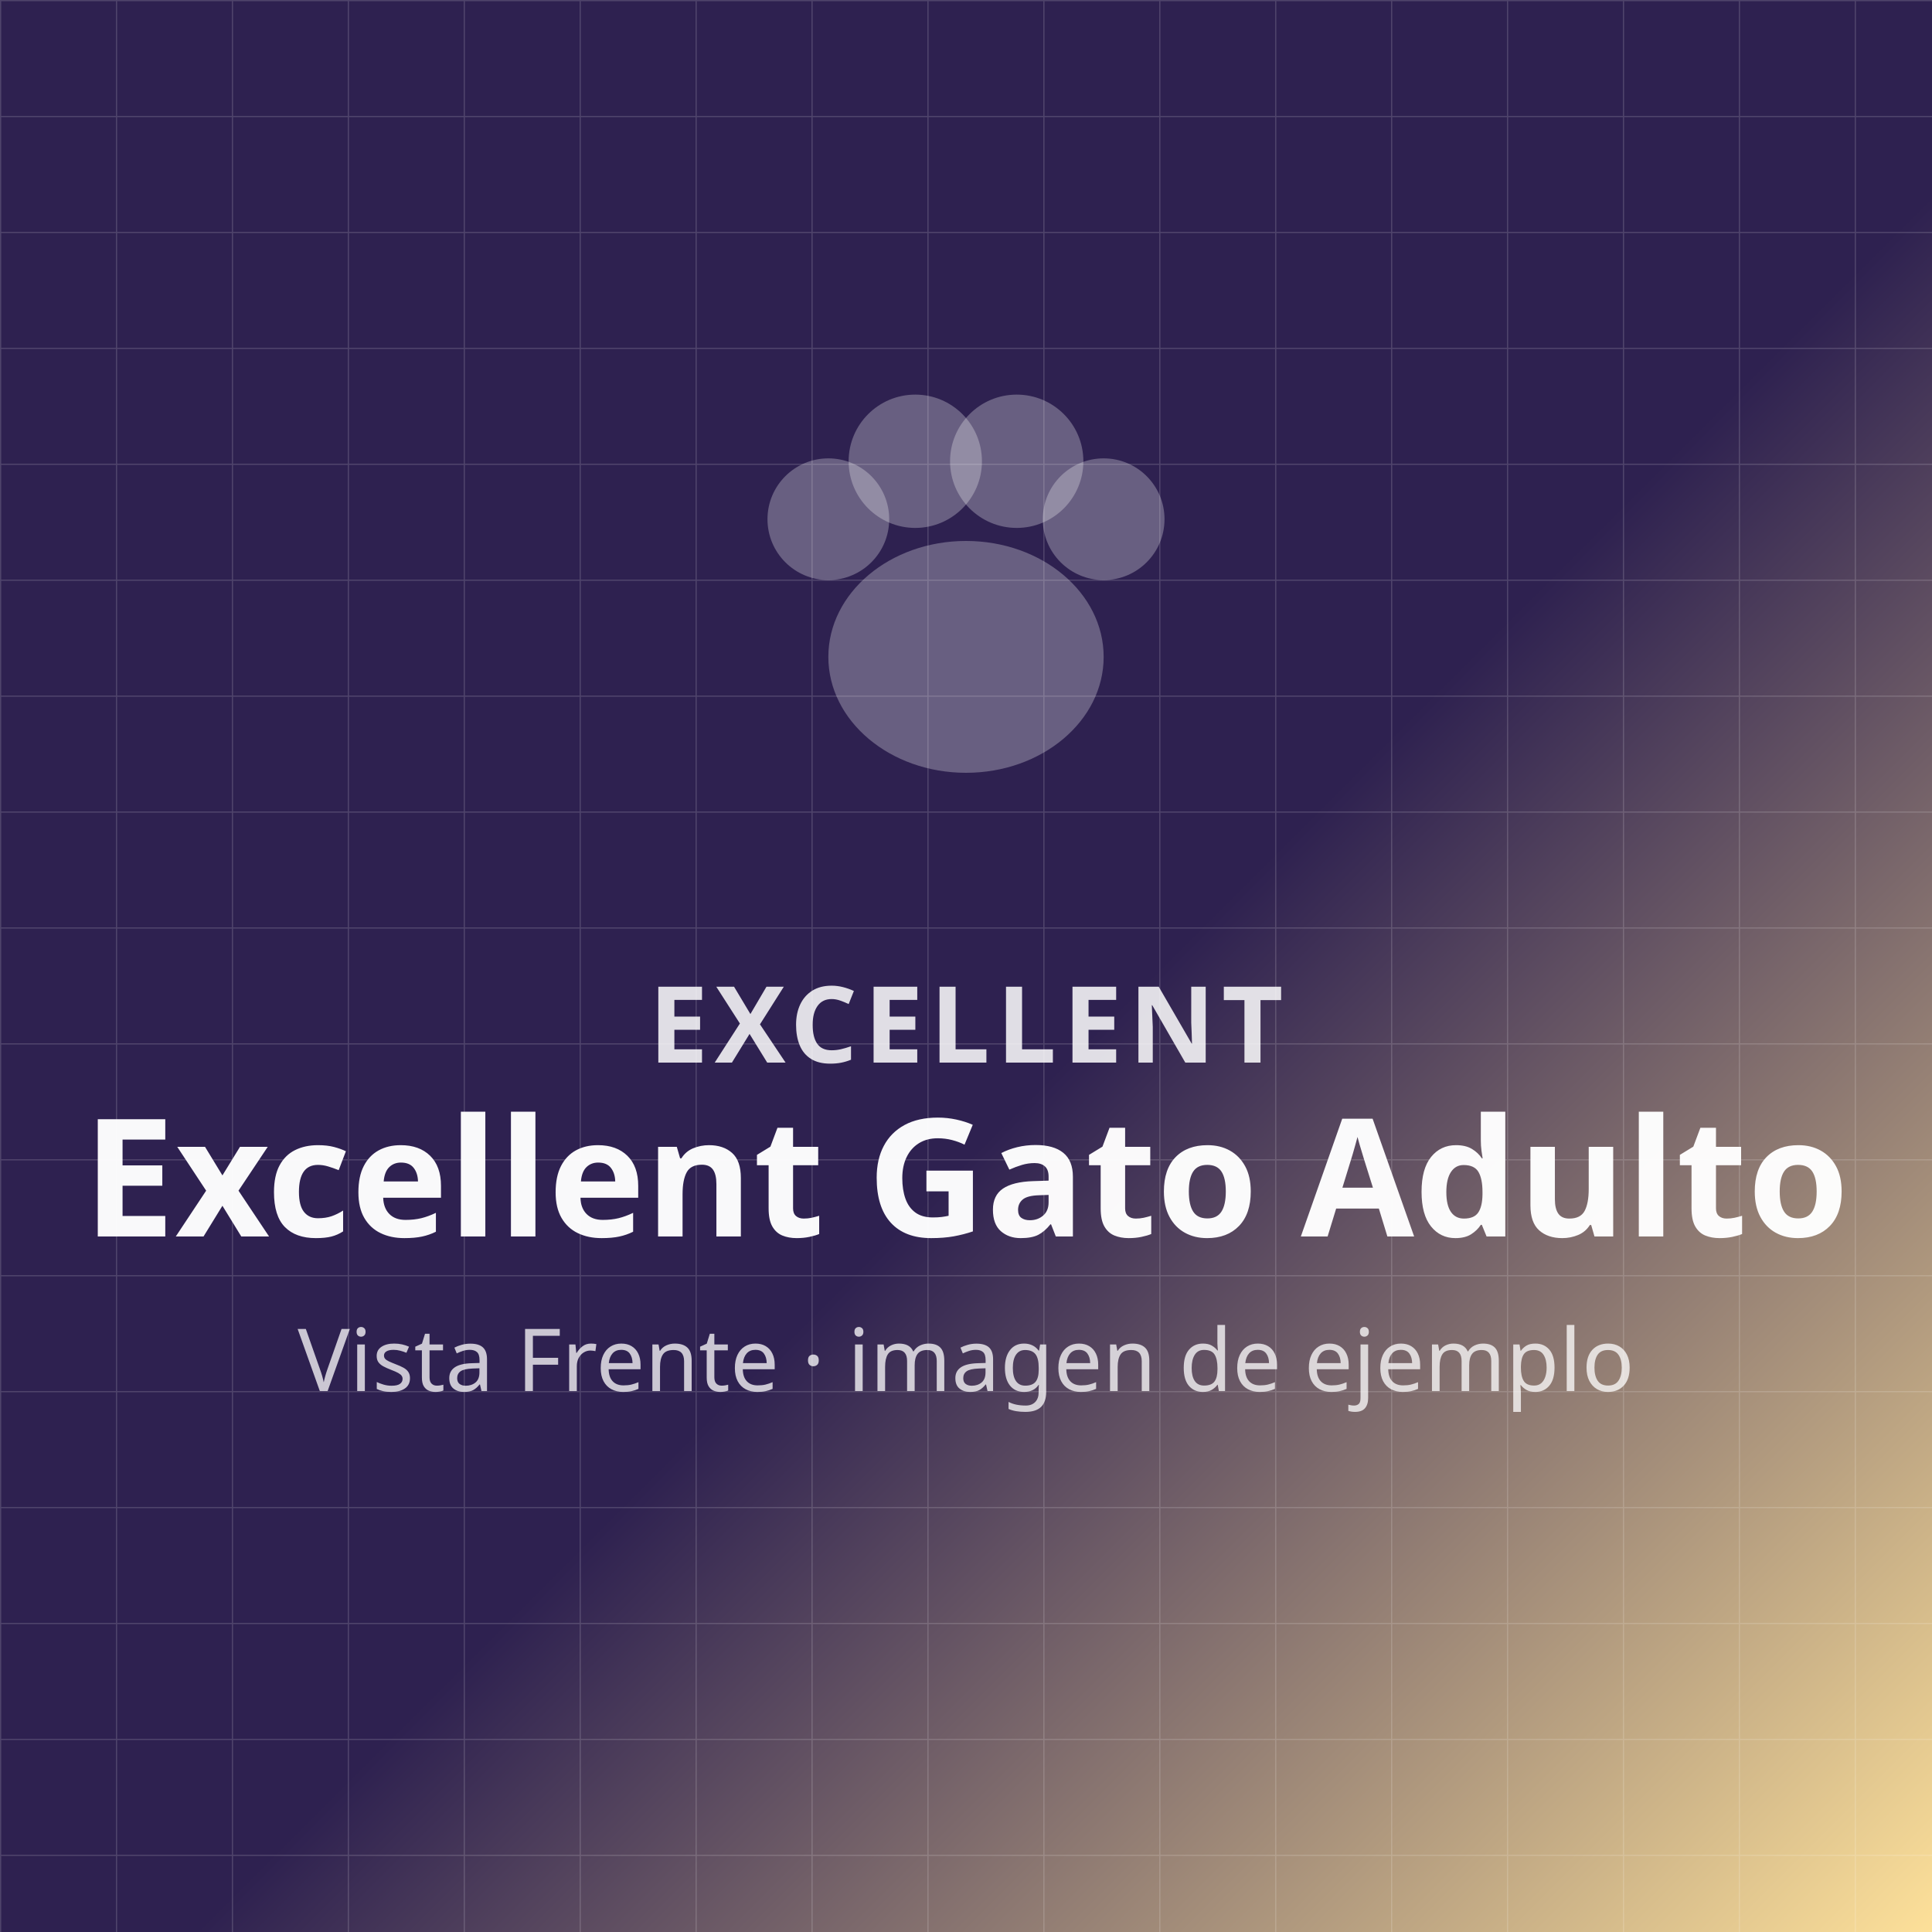
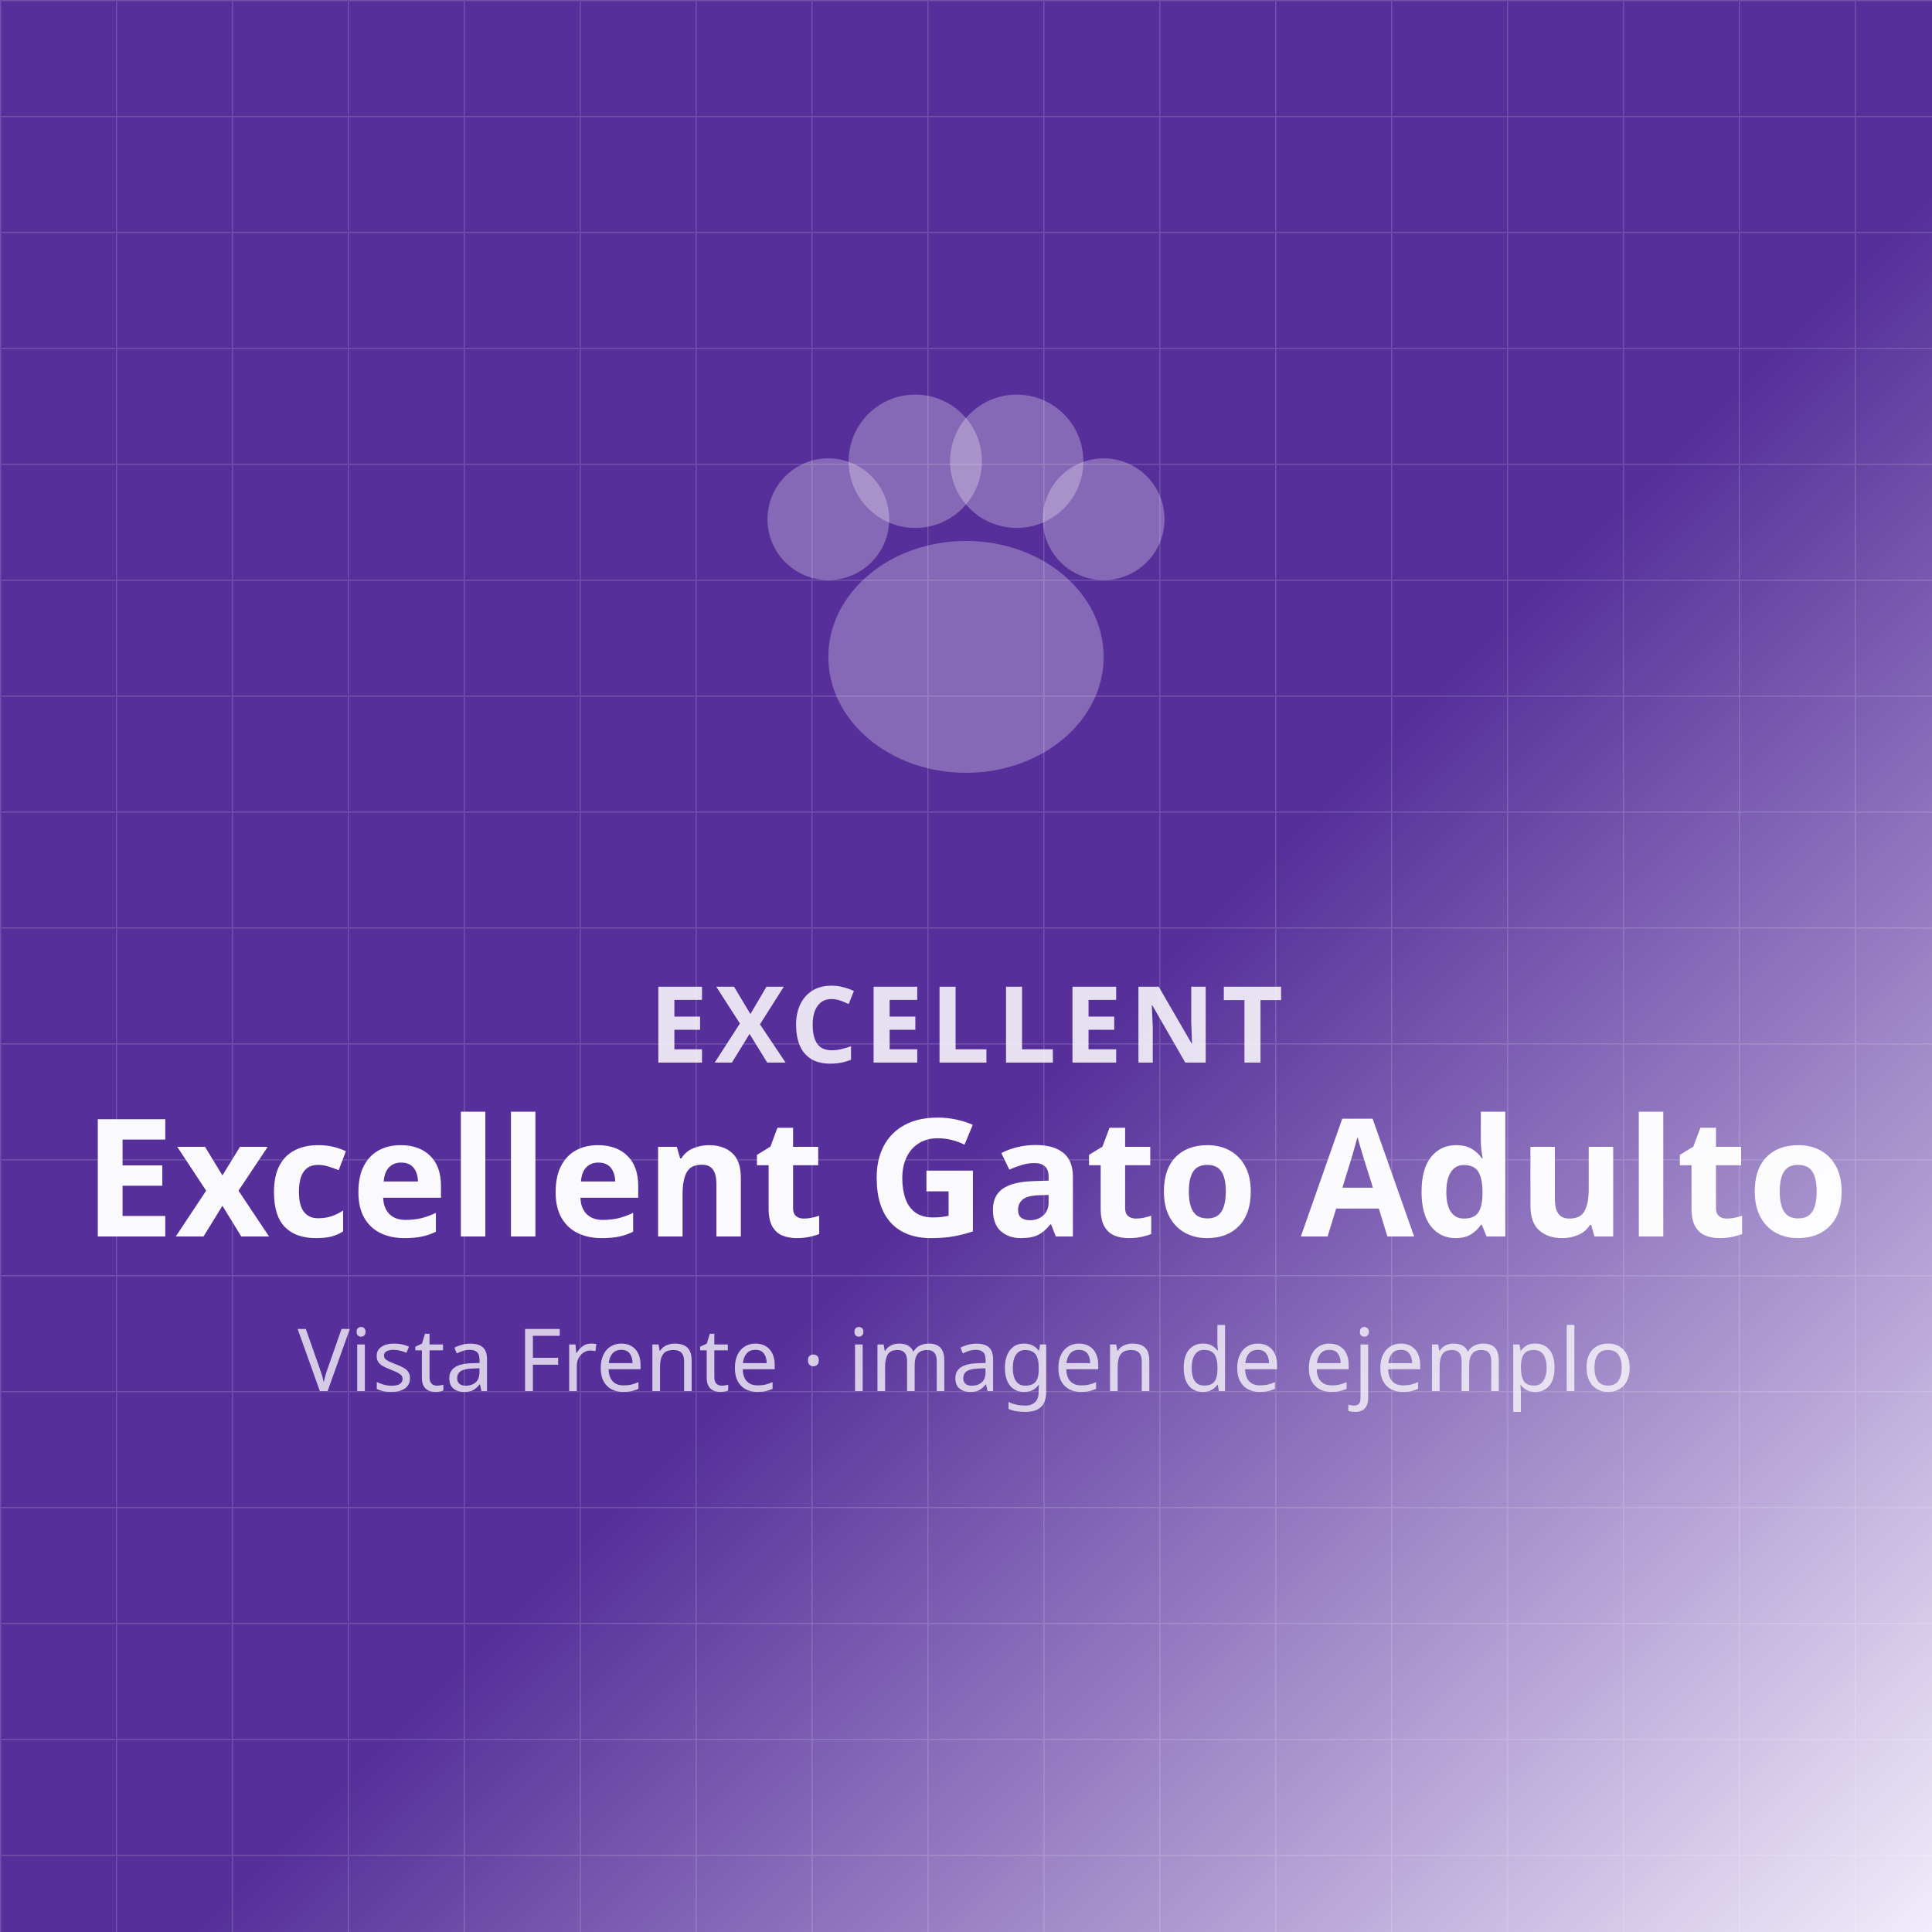
<svg xmlns="http://www.w3.org/2000/svg" width="1200" height="1200" viewBox="0 0 1200 1200" role="img" aria-label="Excellent Gato Adulto">
  <defs>
    <linearGradient id="g" x1="0" y1="0" x2="1" y2="1">
-       <stop offset="0" stop-color="#2E2150" />
-       <stop offset="0.55" stop-color="#2E2150" />
-       <stop offset="1" stop-color="#FFE29A" />
+       <stop offset="0" stop-color="#562F9A" />
+       <stop offset="0.55" stop-color="#562F9A" />
+       <stop offset="1" stop-color="#F3EEFC" />
    </linearGradient>
    <pattern id="grid" width="72" height="72" patternUnits="userSpaceOnUse">
      <path d="M 72 0 L 0 0 0 72" fill="none" stroke="rgba(255,255,255,0.16)" stroke-width="1.5" />
    </pattern>
  </defs>
  <rect width="1200" height="1200" fill="url(#g)" />
  <rect width="1200" height="1200" fill="url(#grid)" />
  <circle cx="514.5" cy="322.5" r="37.8" fill="rgba(255,255,255,0.28)" />
  <circle cx="568.5" cy="286.5" r="41.4" fill="rgba(255,255,255,0.28)" />
  <circle cx="631.5" cy="286.5" r="41.4" fill="rgba(255,255,255,0.28)" />
  <circle cx="685.5" cy="322.5" r="37.8" fill="rgba(255,255,255,0.28)" />
  <ellipse cx="600" cy="408" rx="85.5" ry="72" fill="rgba(255,255,255,0.28)" />
  <text x="600" y="660" text-anchor="middle" font-family="Fredoka, Nunito, system-ui, sans-serif" font-size="66" font-weight="700" letter-spacing="4" fill="rgba(255,255,255,0.85)">EXCELLENT</text>
  <text x="600" y="768" text-anchor="middle" font-family="Fredoka, Nunito, system-ui, sans-serif" font-size="102" font-weight="800" fill="rgba(255,255,255,0.97)">Excellent Gato Adulto</text>
  <text x="600" y="864" text-anchor="middle" font-family="Fredoka, Nunito, system-ui, sans-serif" font-size="54" font-weight="500" fill="rgba(255,255,255,0.75)">Vista Frente · imagen de ejemplo</text>
</svg>
